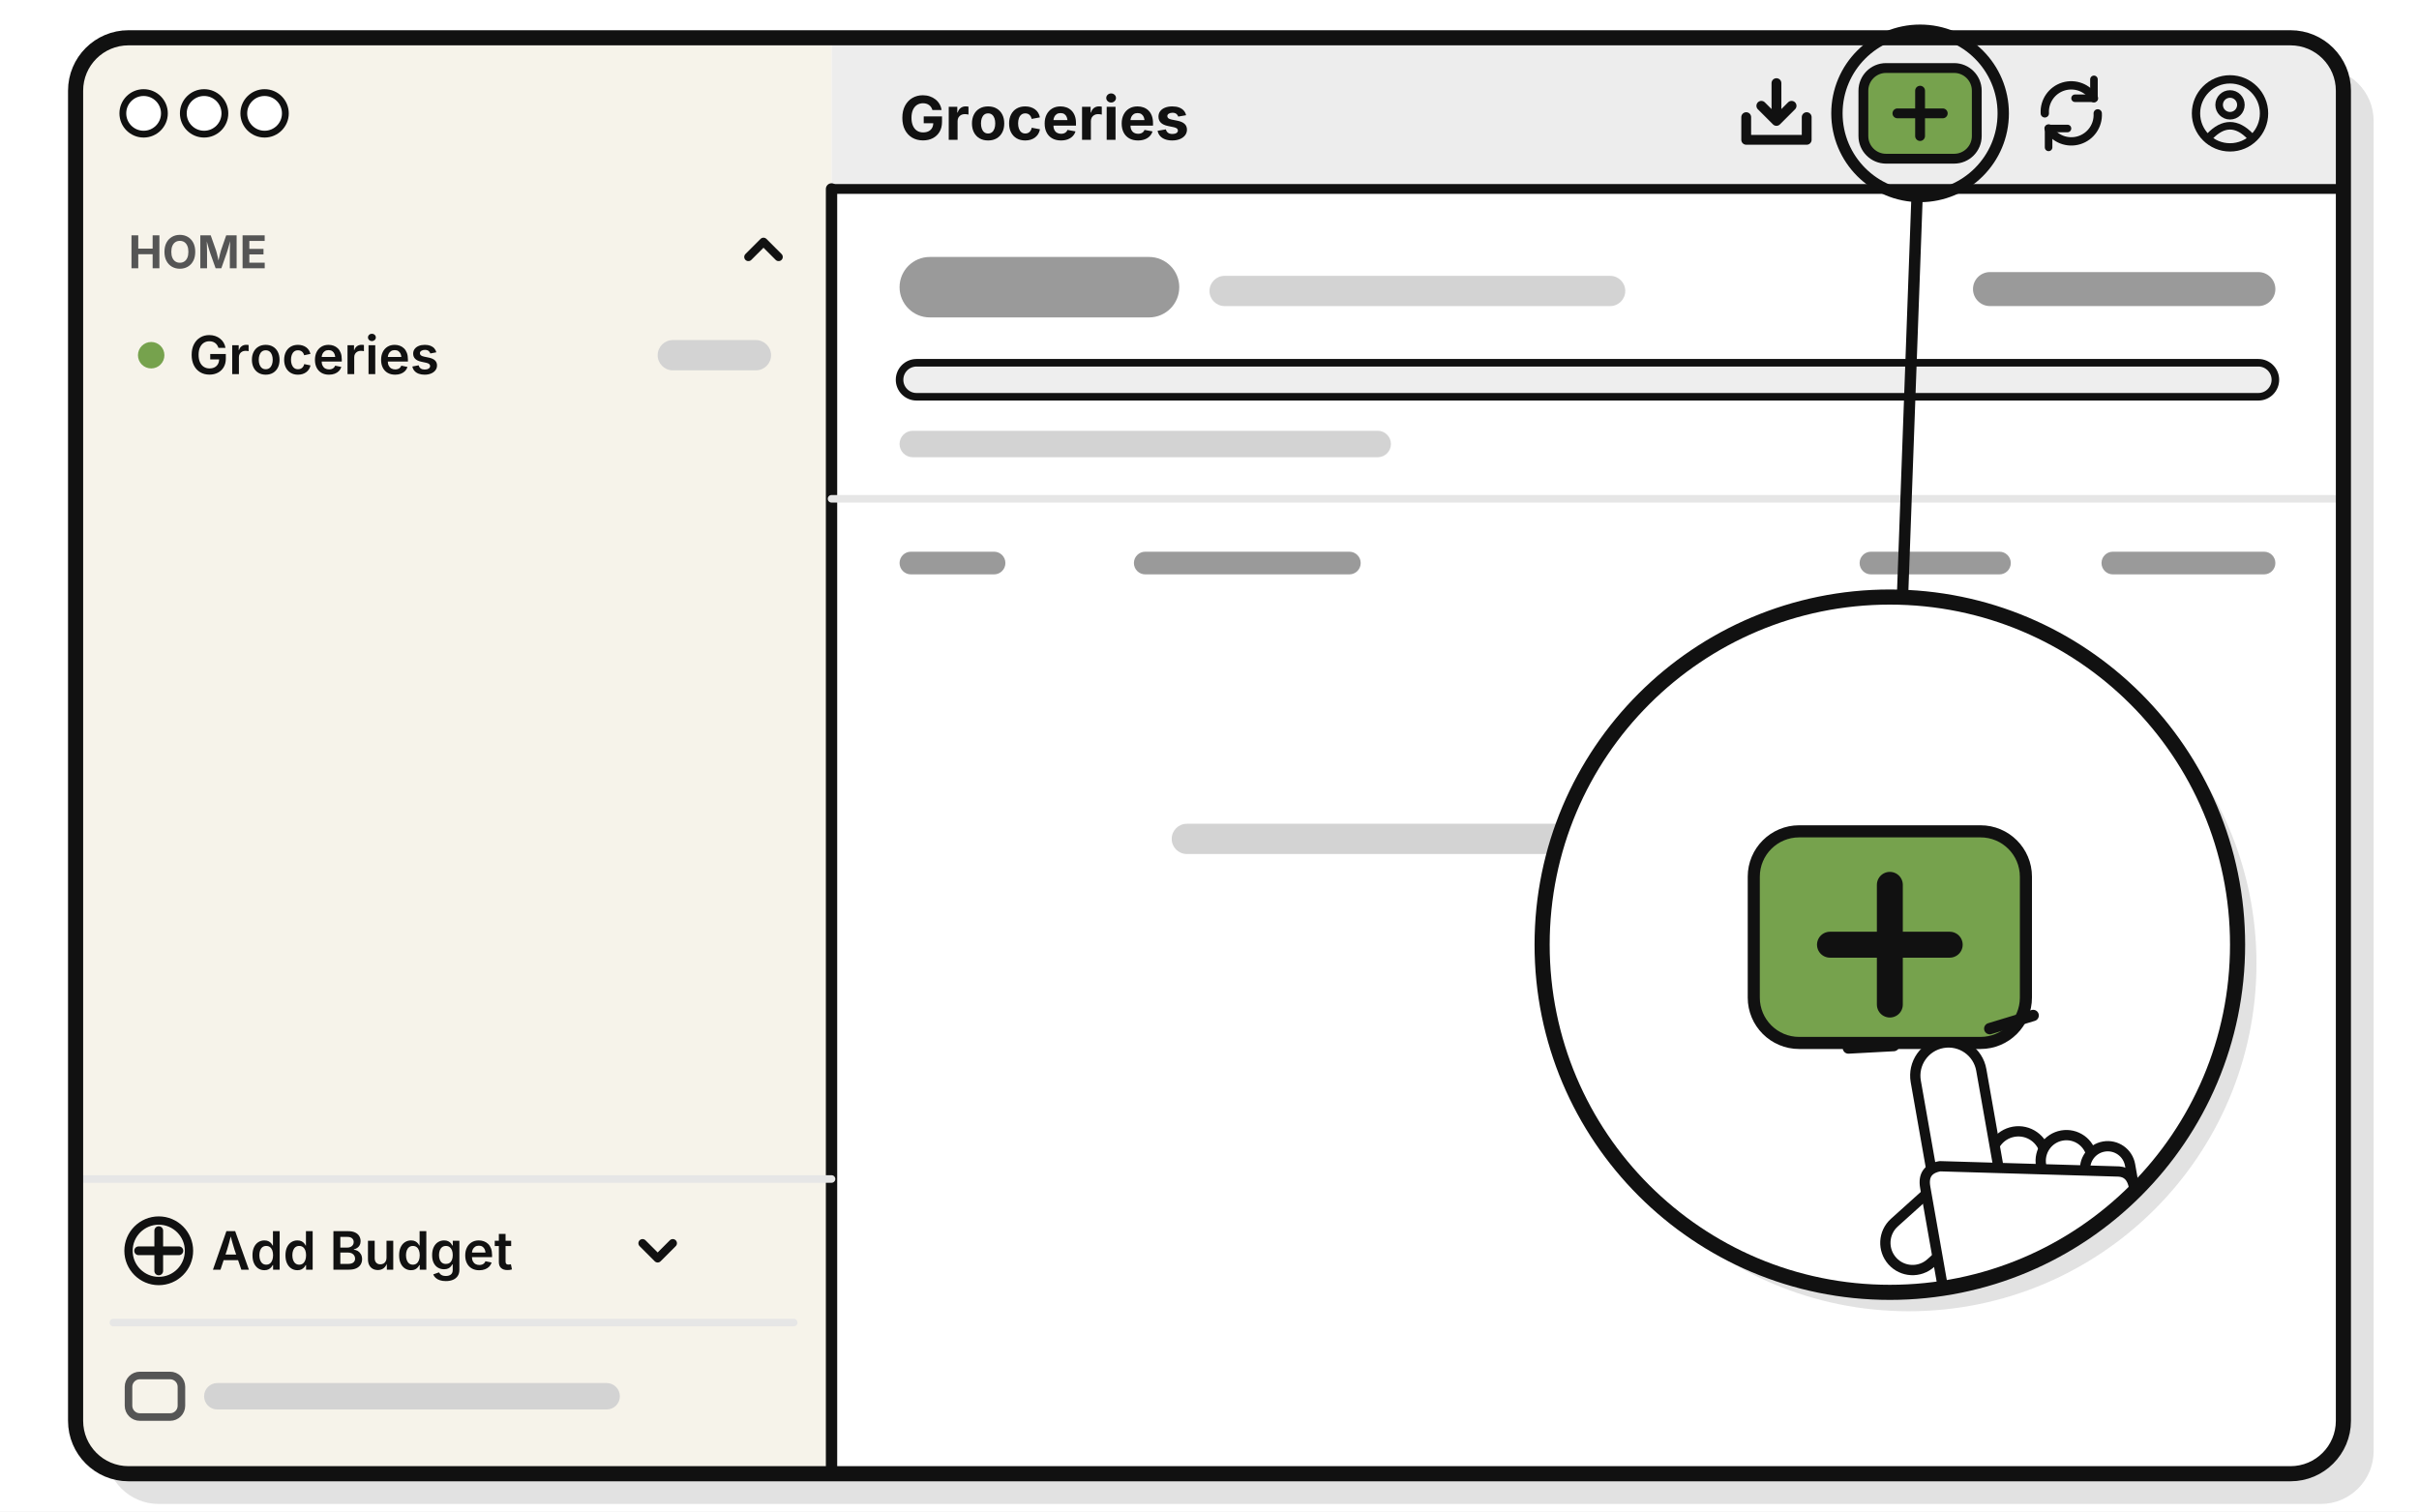
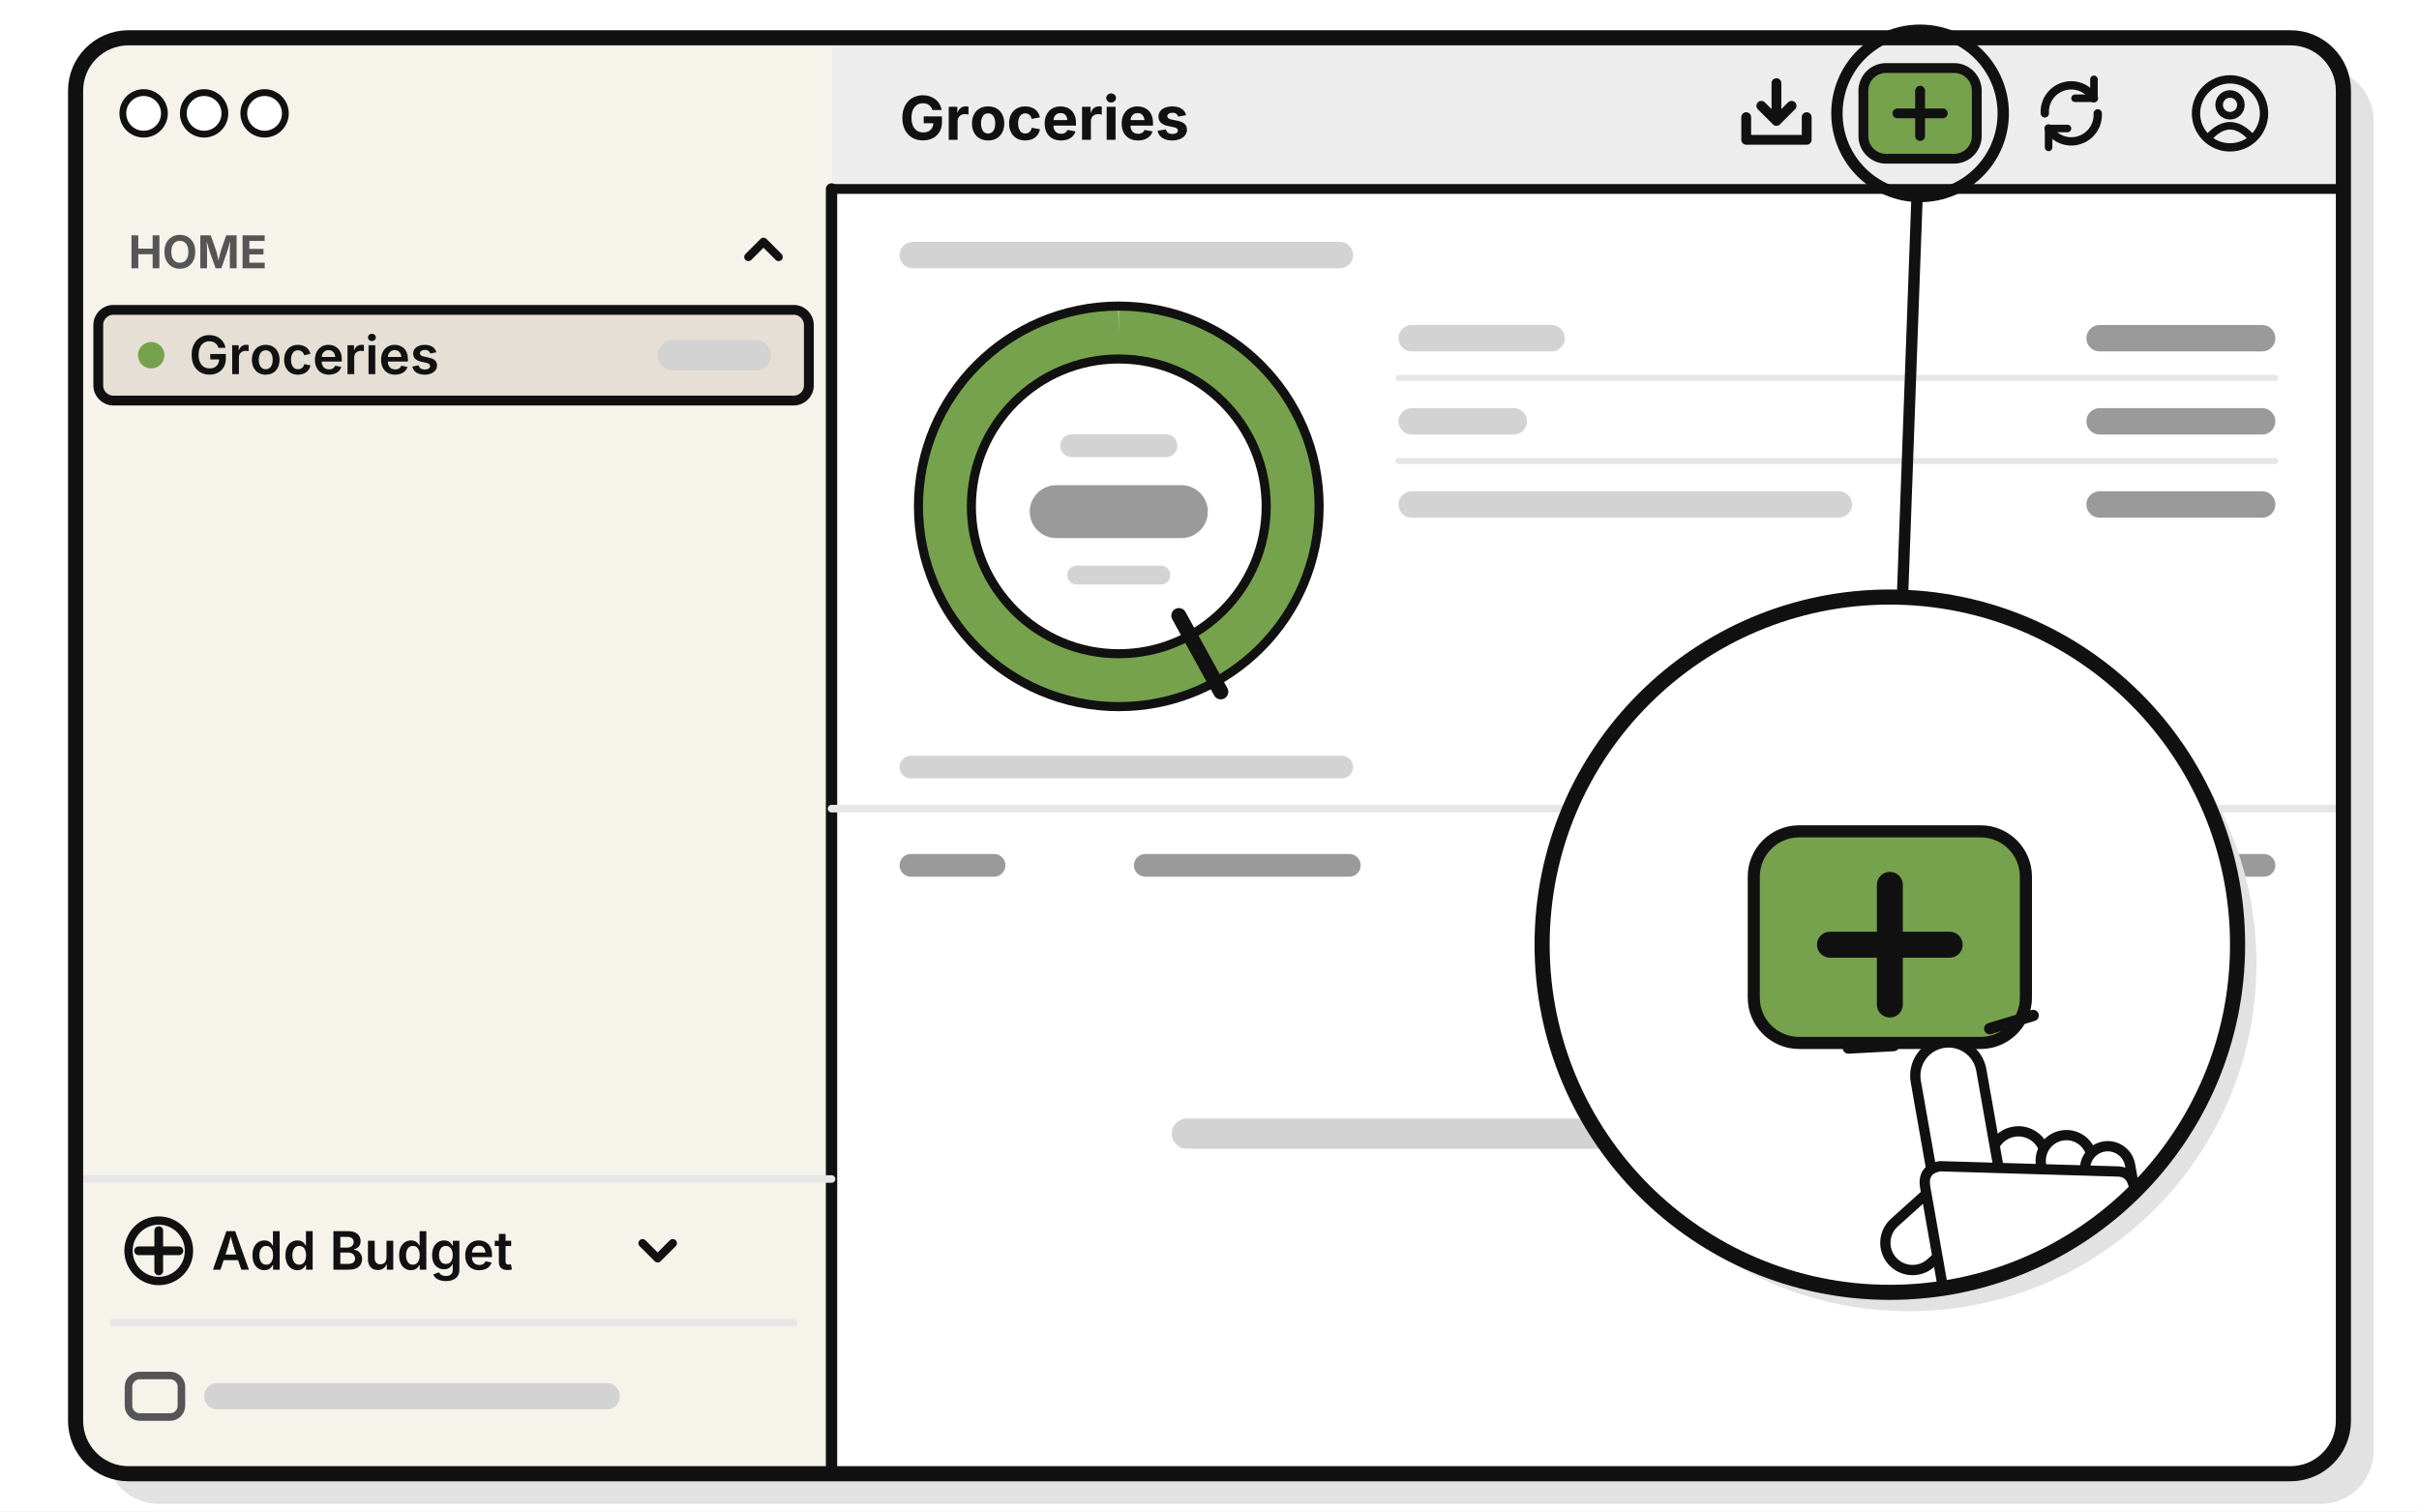
<svg xmlns="http://www.w3.org/2000/svg" viewBox="0 0 640 400" width="640" height="400">
  <rect x="0" y="0" width="640" height="400" rx="0" fill="#FFFFFF" />
  <rect x="28" y="18" width="600" height="380" rx="14" fill="#E2E2E2" />
  <g transform="translate(20 10) scale(1)">
-     <clipPath id="win31">
+     <clipPath id="win35">
      <rect x="0" y="0" width="600" height="380" rx="14" fill="none" />
    </clipPath>
-     <g clip-path="url(#win31)">
+     <g clip-path="url(#win35)">
      <rect x="0" y="0" width="600" height="380" rx="0" fill="#FFFFFF" />
      <rect x="200" y="0" width="400" height="40" rx="0" fill="#EDEDED" />
      <line x1="200" y1="40" x2="600" y2="40" stroke="#111111" stroke-width="2.6" stroke-linecap="round" />
      <rect x="0" y="0" width="200" height="380" rx="0" fill="#F6F3EA" />
      <line x1="200" y1="40" x2="200" y2="380" stroke="#111111" stroke-width="3" stroke-linecap="round" />
      <circle cx="18" cy="20" r="5.5" fill="#FFFFFF" stroke="#111111" stroke-width="1.8" />
      <circle cx="34" cy="20" r="5.5" fill="#FFFFFF" stroke="#111111" stroke-width="1.8" />
      <circle cx="50" cy="20" r="5.5" fill="#FFFFFF" stroke="#111111" stroke-width="1.8" />
      <path d="M134.642 0V1490H440.197V888.118H1089.363V1490H1394.918V0H1089.363V634.802H440.197V0Z" fill="#555555" transform="translate(14.00 61.00) scale(0.00586 -0.00586)" />
      <path d="M789.4 -20Q591.92 -20 434.32 70.07Q276.721 160.14 185.321 331.1Q93.921 502.06 93.921 744Q93.921 987.48 185.321 1158.71Q276.721 1329.94 434.32 1419.97Q591.92 1510 789.4 1510Q986.88 1510 1143.979 1419.97Q1301.079 1329.94 1392.519 1158.71Q1483.958 987.48 1483.958 744Q1483.958 501.52 1392.519 330.56Q1301.079 159.6 1143.979 69.8Q986.88 -20 789.4 -20ZM789.4 251.036Q905.12 251.036 991.561 307.737Q1078.002 364.437 1126.113 474.608Q1174.223 584.779 1174.223 744Q1174.223 904.681 1126.113 1015.122Q1078.002 1125.563 991.561 1182.263Q905.12 1238.964 789.4 1238.964Q673.759 1238.964 587.088 1182.033Q500.417 1125.103 452.037 1014.662Q403.656 904.221 403.656 744Q403.656 584.779 452.037 474.838Q500.417 364.897 587.088 307.967Q673.759 251.036 789.4 251.036Z" fill="#555555" transform="translate(22.96 61.00) scale(0.00586 -0.00586)" />
      <path d="M134.642 0V1490H603.354L844.539 805.95Q859.699 758.37 879.169 682.141Q898.639 605.912 918.758 517.944Q938.878 429.975 956.418 347.096Q973.958 264.217 985.338 202.797H925.519Q937.359 262.837 954.629 345.256Q971.899 427.675 992.019 515.873Q1012.139 604.072 1031.569 680.991Q1050.999 757.91 1066.159 805.95L1303.964 1490H1773.676V0H1467.341V702.506Q1467.341 751.206 1468.921 823.975Q1470.501 896.745 1472.811 981.184Q1475.12 1065.623 1477.16 1151.522Q1479.2 1237.422 1479.66 1312.841H1499.44Q1480.06 1229.802 1456.83 1141.562Q1433.6 1053.323 1410.29 970.084Q1386.98 886.844 1365.9 817.535Q1344.82 748.226 1329.74 702.506L1083.137 0H825.801L575.277 702.506Q560.197 747.766 539.307 816.385Q518.417 885.004 494.567 967.784Q470.717 1050.563 446.987 1139.262Q423.257 1227.962 401.497 1312.841H425.437Q426.357 1240.642 428.397 1155.663Q430.437 1070.683 432.517 985.554Q434.597 900.425 436.407 826.505Q438.217 752.586 438.217 702.506V0Z" fill="#555555" transform="translate(32.21 61.00) scale(0.00586 -0.00586)" />
      <path d="M134.642 0V1490H1132.278V1236.683H440.197V877.038H1079.498V628.042H440.197V253.317H1134.258V0Z" fill="#555555" transform="translate(43.39 61.00) scale(0.00586 -0.00586)" />
      <path d="M178 58 L182 54 L186 58" fill="none" stroke="#111111" stroke-width="2.2" stroke-linecap="round" stroke-linejoin="round" />
+       <rect x="6" y="72" width="188" height="24" rx="4" fill="#E5DFD5" />
+       <rect x="6" y="72" width="188" height="24" rx="4" fill="none" stroke="#111111" stroke-width="2.6" />
      <circle cx="20" cy="84" r="3.5" fill="#76A24D" />
      <path d="M792.96 -20Q587.48 -20 432.26 72.82Q277.041 165.64 190.161 336.96Q103.281 508.28 103.281 743.28Q103.281 983.52 192.501 1155.02Q281.72 1326.52 435.84 1418.26Q589.96 1510 784.56 1510Q907.599 1510 1014.059 1474.1Q1120.519 1438.2 1204.039 1371.76Q1287.559 1305.32 1341.059 1214.38Q1394.559 1123.44 1411.679 1014H1139.362Q1121.402 1073.761 1089.702 1121.041Q1058.001 1168.322 1013.421 1201.942Q968.841 1235.562 912.38 1253.102Q855.92 1270.643 788.08 1270.643Q667.879 1270.643 573.479 1209.982Q479.078 1149.322 425.258 1032.041Q371.437 914.761 371.437 745.44Q371.437 576.679 425.038 459.359Q478.638 342.038 573.779 280.698Q668.919 219.357 794.4 219.357Q908.16 219.357 991.741 263.318Q1075.321 307.278 1120.542 388.139Q1165.762 469 1165.762 578.881L1227.442 568.961H821.52V778.879H1425.199V600.399Q1425.199 408.56 1343.679 269.5Q1262.159 130.44 1119.619 55.22Q977.08 -20 792.96 -20Z" fill="#111111" transform="translate(30.00 89.00) scale(0.00684 -0.00684)" />
      <path d="M137.841 0V1118H389.598V930.881H401.598Q432.238 1028.12 507.058 1080.7Q581.878 1133.28 677.918 1133.28Q700.078 1133.28 727.038 1131.2Q753.998 1129.12 772.878 1125.6V886.643Q756.958 891.882 720.819 896.062Q684.679 900.242 650.479 900.242Q578.038 900.242 520.478 869.262Q462.918 838.282 430.338 783.742Q397.758 729.202 397.758 657.522V0Z" fill="#111111" transform="translate(40.49 89.00) scale(0.00684 -0.00684)" />
      <path d="M623.08 -22.56Q460.28 -22.56 340.2 49.62Q220.12 121.8 154.501 251.62Q88.881 381.44 88.881 553.44Q88.881 727.36 154.501 857.5Q220.12 987.64 340.2 1059.82Q460.28 1132 623.08 1132Q786.519 1132 906.559 1059.82Q1026.599 987.64 1092.219 857.5Q1157.839 727.36 1157.839 553.44Q1157.839 381.44 1092.219 251.62Q1026.599 121.8 906.559 49.62Q786.519 -22.56 623.08 -22.56ZM623.08 188.478Q714.12 188.478 774.341 237.478Q834.562 286.479 864.162 369.459Q893.762 452.44 893.762 554.16Q893.762 656.88 864.162 739.961Q834.562 823.041 774.341 872.002Q714.12 920.962 623.08 920.962Q532.319 920.962 472.558 872.002Q412.798 823.041 383.198 740.281Q353.597 657.52 353.597 554.16Q353.597 452.44 383.198 369.459Q412.798 286.479 472.558 237.478Q532.319 188.478 623.08 188.478Z" fill="#111111" transform="translate(46.04 89.00) scale(0.00684 -0.00684)" />
      <path d="M622.72 -22.56Q459.92 -22.56 340.02 49.62Q220.12 121.8 154.501 251.62Q88.881 381.44 88.881 553.44Q88.881 727.36 154.501 857.5Q220.12 987.64 340.02 1059.82Q459.92 1132 622.72 1132Q716.319 1132 796.239 1107.76Q876.158 1083.52 939.258 1038.26Q1002.358 993.001 1044.638 927.941Q1086.918 862.881 1105.238 781.242L861.681 730.082Q851.481 773.442 830.621 808.542Q809.761 843.642 779.841 868.882Q749.92 894.122 710.94 907.542Q671.96 920.962 624.88 920.962Q534.119 920.962 473.998 872.722Q413.878 824.481 383.737 741.721Q353.597 658.96 353.597 554.16Q353.597 451 383.737 368.199Q413.878 285.399 473.998 236.938Q534.119 188.478 624.88 188.478Q672.6 188.478 712.22 202.398Q751.84 216.318 782.581 242.378Q813.321 268.438 834.181 305.358Q855.041 342.278 864.881 387.278L1107.798 336.478Q1090.118 252.479 1047.518 186.419Q1004.918 120.359 941.678 73.459Q878.438 26.56 797.699 2Q716.959 -22.56 622.72 -22.56Z" fill="#111111" transform="translate(54.57 89.00) scale(0.00684 -0.00684)" />
      <path d="M631.6 -22.56Q463.48 -22.56 341.66 48.18Q219.84 118.92 154.361 247.92Q88.881 376.92 88.881 552.16Q88.881 724.52 153.581 854.98Q218.28 985.44 336.64 1058.72Q455 1132 614.56 1132Q717.239 1132 809.499 1098.9Q901.759 1065.8 973.159 997.06Q1044.559 928.321 1085.479 821.681Q1126.399 715.041 1126.399 567.6V486.48H211.601V662.959H996.64L875.202 610.559Q875.202 705.44 845.921 776.901Q816.641 848.361 759.081 888.221Q701.52 928.082 616 928.082Q530.479 928.082 470.359 887.581Q410.238 847.081 378.718 779.461Q347.198 711.84 347.198 629.12V506.881Q347.198 400.88 383.178 328.059Q419.158 255.239 484.239 218.298Q549.319 181.358 635.12 181.358Q692.12 181.358 738.74 197.658Q785.361 213.958 818.961 246.339Q852.561 278.719 870.321 326.359L1109.119 276.919Q1082.399 187.16 1017.159 119.74Q951.919 52.32 854.299 14.88Q756.679 -22.56 631.6 -22.56Z" fill="#111111" transform="translate(62.72 89.00) scale(0.00684 -0.00684)" />
      <path d="M137.841 0V1118H389.598V930.881H401.598Q432.238 1028.12 507.058 1080.7Q581.878 1133.28 677.918 1133.28Q700.078 1133.28 727.038 1131.2Q753.998 1129.12 772.878 1125.6V886.643Q756.958 891.882 720.819 896.062Q684.679 900.242 650.479 900.242Q578.038 900.242 520.478 869.262Q462.918 838.282 430.338 783.742Q397.758 729.202 397.758 657.522V0Z" fill="#111111" transform="translate(71.00 89.00) scale(0.00684 -0.00684)" />
      <path d="M137.841 0V1118H397.758V0ZM268.079 1276.161Q205.92 1276.161 161.36 1318.02Q116.8 1359.879 116.8 1418.481Q116.8 1478.28 161.36 1519.619Q205.92 1560.959 268.079 1560.959Q330.776 1560.959 375.387 1519.658Q419.998 1478.357 419.998 1418.5Q419.998 1359.84 375.387 1318.001Q330.776 1276.161 268.079 1276.161Z" fill="#111111" transform="translate(76.56 89.00) scale(0.00684 -0.00684)" />
      <path d="M631.6 -22.56Q463.48 -22.56 341.66 48.18Q219.84 118.92 154.361 247.92Q88.881 376.92 88.881 552.16Q88.881 724.52 153.581 854.98Q218.28 985.44 336.64 1058.72Q455 1132 614.56 1132Q717.239 1132 809.499 1098.9Q901.759 1065.8 973.159 997.06Q1044.559 928.321 1085.479 821.681Q1126.399 715.041 1126.399 567.6V486.48H211.601V662.959H996.64L875.202 610.559Q875.202 705.44 845.921 776.901Q816.641 848.361 759.081 888.221Q701.52 928.082 616 928.082Q530.479 928.082 470.359 887.581Q410.238 847.081 378.718 779.461Q347.198 711.84 347.198 629.12V506.881Q347.198 400.88 383.178 328.059Q419.158 255.239 484.239 218.298Q549.319 181.358 635.12 181.358Q692.12 181.358 738.74 197.658Q785.361 213.958 818.961 246.339Q852.561 278.719 870.321 326.359L1109.119 276.919Q1082.399 187.16 1017.159 119.74Q951.919 52.32 854.299 14.88Q756.679 -22.56 631.6 -22.56Z" fill="#111111" transform="translate(80.22 89.00) scale(0.00684 -0.00684)" />
      <path d="M560.679 -22.56Q432.36 -22.56 333.14 14.36Q233.92 51.28 170.701 122.139Q107.481 192.999 87.841 294.039L331.198 339.719Q353.758 257.078 412.518 216.778Q471.279 176.478 565.879 176.478Q662 176.478 718.36 214.959Q774.721 253.439 774.721 309.84Q774.721 358.48 737.641 389.96Q700.56 421.441 623.68 437.921L433.36 479.041Q274.881 513.241 196.921 591.261Q118.961 669.281 118.961 792.321Q118.961 895.88 176.021 972.08Q233.081 1048.28 334.5 1090.14Q435.92 1132 569.679 1132Q696.559 1132 788.039 1096.06Q879.518 1060.12 936.138 995.48Q992.758 930.84 1014.878 843.561L783.12 798.321Q763.72 856.521 713.64 897.061Q663.56 937.602 573.199 937.602Q490.479 937.602 434.958 901.501Q379.438 865.401 379.438 808Q379.438 759.32 415.978 727.4Q452.518 695.479 537.919 676.799L728.158 636.799Q886.998 602.959 964.138 527.999Q1041.277 453.039 1041.277 334.799Q1041.277 228.88 980.018 148.42Q918.758 67.96 810.438 22.7Q702.119 -22.56 560.679 -22.56Z" fill="#111111" transform="translate(88.50 89.00) scale(0.00684 -0.00684)" />
      <rect x="154" y="80" width="30" height="8" rx="4" fill="#D3D3D3" />
      <line x1="0" y1="302" x2="200" y2="302" stroke="#E6E6E6" stroke-width="2" stroke-linecap="round" />
      <circle cx="22" cy="321" r="8" fill="none" stroke="#111111" stroke-width="2.2" />
      <line x1="16.667" y1="321" x2="27.333" y2="321" stroke="#111111" stroke-width="2.311" stroke-linecap="round" />
      <line x1="22" y1="315.667" x2="22" y2="326.333" stroke="#111111" stroke-width="2.311" stroke-linecap="round" />
      <path d="M49.84 0 569.961 1490H909.476L1440.557 0H1147.681L883.158 773.844Q844.439 894.003 802.159 1045.302Q759.879 1196.601 708.839 1390.2H764.998Q715.318 1195.321 674.558 1042.742Q633.798 890.163 597.719 773.844L341.836 0ZM352.799 369.202V584.16H1137.598V369.202Z" fill="#111111" transform="translate(36.00 326.00) scale(0.00684 -0.00684)" />
      <path d="M550.001 -20.4Q418.201 -20.4 313.541 47.54Q208.881 115.48 148.881 244.4Q88.881 373.32 88.881 556.72Q88.881 743.08 150.281 871.5Q211.681 999.92 316.161 1065.96Q420.641 1132 549.201 1132Q648.842 1132 712.302 1098.7Q775.762 1065.4 813.141 1019Q850.521 972.6 869.601 932.88H880.721V1490H1140.638V0H886.001V176.96H869.601Q849.801 136.6 811.602 90.82Q773.402 45.04 710.162 12.32Q646.922 -20.4 550.001 -20.4ZM620.559 193.518Q705.64 193.518 764.84 239.458Q824.041 285.398 854.821 367.439Q885.601 449.479 885.601 558Q885.601 667.241 855.141 747.861Q824.681 828.482 765.48 873.282Q706.28 918.082 620.559 918.082Q532.919 918.082 473.758 871.362Q414.598 824.641 384.817 743.381Q355.037 662.12 355.037 558Q355.037 453.599 385.137 371.059Q415.238 288.518 474.718 241.018Q534.199 193.518 620.559 193.518Z" fill="#111111" transform="translate(46.19 326.00) scale(0.00684 -0.00684)" />
      <path d="M550.001 -20.4Q418.201 -20.4 313.541 47.54Q208.881 115.48 148.881 244.4Q88.881 373.32 88.881 556.72Q88.881 743.08 150.281 871.5Q211.681 999.92 316.161 1065.96Q420.641 1132 549.201 1132Q648.842 1132 712.302 1098.7Q775.762 1065.4 813.141 1019Q850.521 972.6 869.601 932.88H880.721V1490H1140.638V0H886.001V176.96H869.601Q849.801 136.6 811.602 90.82Q773.402 45.04 710.162 12.32Q646.922 -20.4 550.001 -20.4ZM620.559 193.518Q705.64 193.518 764.84 239.458Q824.041 285.398 854.821 367.439Q885.601 449.479 885.601 558Q885.601 667.241 855.141 747.861Q824.681 828.482 765.48 873.282Q706.28 918.082 620.559 918.082Q532.919 918.082 473.758 871.362Q414.598 824.641 384.817 743.381Q355.037 662.12 355.037 558Q355.037 453.599 385.137 371.059Q415.238 288.518 474.718 241.018Q534.199 193.518 620.559 193.518Z" fill="#111111" transform="translate(54.92 326.00) scale(0.00684 -0.00684)" />
      <path d="M149.761 0V1490H720.24Q881.279 1490 987.999 1439.2Q1094.719 1388.4 1147.639 1301.06Q1200.559 1213.72 1200.559 1103.28Q1200.559 1012.319 1165.839 947.84Q1131.119 883.36 1072.379 843.3Q1013.639 803.24 940.719 785.6V770.88Q1020.079 767.24 1092.819 723.06Q1165.559 678.88 1212.059 598.78Q1258.559 518.68 1258.559 406Q1258.559 290.4 1202.919 198.42Q1147.279 106.44 1034.759 53.22Q922.239 0 751.279 0ZM416.798 223.438H709.2Q856.922 223.438 922.502 280.358Q988.082 337.279 988.082 425.999Q988.082 493.079 955.122 546.54Q922.162 600 861.661 631.16Q801.161 662.321 717.76 662.321H416.798ZM416.798 854.719H686.48Q756.761 854.719 812.941 880.819Q869.122 906.92 901.722 955.06Q934.322 1003.2 934.322 1069.041Q934.322 1155.601 873.302 1211.802Q812.281 1268.002 692.48 1268.002H416.798Z" fill="#111111" transform="translate(67.19 326.00) scale(0.00684 -0.00684)" />
      <path d="M520.801 -14Q406.001 -14 319.601 35.2Q233.201 84.4 185.521 178.76Q137.841 273.12 137.841 407.28V1118H397.758V447.119Q397.758 334.678 456.398 270.858Q515.038 207.038 617.279 207.038Q686.479 207.038 740.08 237.178Q793.68 267.318 824.56 324.918Q855.441 382.519 855.441 463.119V1118H1115.997V0H868.92L866.041 276.4H885.721Q838.76 130.199 746.86 58.1Q654.96 -14 520.801 -14Z" fill="#111111" transform="translate(76.41 326.00) scale(0.00684 -0.00684)" />
      <path d="M550.001 -20.4Q418.201 -20.4 313.541 47.54Q208.881 115.48 148.881 244.4Q88.881 373.32 88.881 556.72Q88.881 743.08 150.281 871.5Q211.681 999.92 316.161 1065.96Q420.641 1132 549.201 1132Q648.842 1132 712.302 1098.7Q775.762 1065.4 813.141 1019Q850.521 972.6 869.601 932.88H880.721V1490H1140.638V0H886.001V176.96H869.601Q849.801 136.6 811.602 90.82Q773.402 45.04 710.162 12.32Q646.922 -20.4 550.001 -20.4ZM620.559 193.518Q705.64 193.518 764.84 239.458Q824.041 285.398 854.821 367.439Q885.601 449.479 885.601 558Q885.601 667.241 855.141 747.861Q824.681 828.482 765.48 873.282Q706.28 918.082 620.559 918.082Q532.919 918.082 473.758 871.362Q414.598 824.641 384.817 743.381Q355.037 662.12 355.037 558Q355.037 453.599 385.137 371.059Q415.238 288.518 474.718 241.018Q534.199 193.518 620.559 193.518Z" fill="#111111" transform="translate(84.99 326.00) scale(0.00684 -0.00684)" />
      <path d="M620 -442Q485.56 -442 386.24 -407.98Q286.921 -373.96 223.501 -315.3Q160.081 -256.641 131.921 -183.041L352.438 -104.161Q369.958 -135.441 401.318 -168.141Q432.678 -200.841 485.439 -222.581Q538.199 -244.322 619.28 -244.322Q740.32 -244.322 812.961 -187.881Q885.601 -131.441 885.601 -11.44V200.32H864.281Q844.562 159.681 807.722 117.12Q770.882 74.56 708.362 45.56Q645.842 16.56 549.361 16.56Q420.761 16.56 316.281 77.18Q211.801 137.8 150.341 259.08Q88.881 380.36 88.881 561.84Q88.881 745.64 150.781 872.78Q212.681 999.92 317.481 1065.96Q422.281 1132 551.201 1132Q650.202 1132 714.162 1099.02Q778.122 1066.04 816.181 1019.32Q854.241 972.6 874.321 932.88H888.081V1118H1143.358V-3.441Q1143.358 -152.121 1075.298 -249.561Q1007.238 -347 888.999 -394.5Q770.759 -442 620 -442ZM621.839 221.918Q707.28 221.918 766.3 262.658Q825.321 303.399 856.101 380.279Q886.881 457.16 886.881 564.4Q886.881 670.441 856.421 749.781Q825.961 829.122 766.94 873.602Q707.92 918.082 621.839 918.082Q534.199 918.082 474.718 871.682Q415.238 825.281 385.137 745.621Q355.037 665.961 355.037 564.4Q355.037 461.28 385.457 384.079Q415.878 306.879 475.358 264.398Q534.839 221.918 621.839 221.918Z" fill="#111111" transform="translate(93.72 326.00) scale(0.00684 -0.00684)" />
      <path d="M631.6 -22.56Q463.48 -22.56 341.66 48.18Q219.84 118.92 154.361 247.92Q88.881 376.92 88.881 552.16Q88.881 724.52 153.581 854.98Q218.28 985.44 336.64 1058.72Q455 1132 614.56 1132Q717.239 1132 809.499 1098.9Q901.759 1065.8 973.159 997.06Q1044.559 928.321 1085.479 821.681Q1126.399 715.041 1126.399 567.6V486.48H211.601V662.959H996.64L875.202 610.559Q875.202 705.44 845.921 776.901Q816.641 848.361 759.081 888.221Q701.52 928.082 616 928.082Q530.479 928.082 470.359 887.581Q410.238 847.081 378.718 779.461Q347.198 711.84 347.198 629.12V506.881Q347.198 400.88 383.178 328.059Q419.158 255.239 484.239 218.298Q549.319 181.358 635.12 181.358Q692.12 181.358 738.74 197.658Q785.361 213.958 818.961 246.339Q852.561 278.719 870.321 326.359L1109.119 276.919Q1082.399 187.16 1017.159 119.74Q951.919 52.32 854.299 14.88Q756.679 -22.56 631.6 -22.56Z" fill="#111111" transform="translate(102.48 326.00) scale(0.00684 -0.00684)" />
      <path d="M654.878 1118V914.322H20V1118ZM178.64 1384H438.557V314.839Q438.557 254.238 464.557 225.858Q490.557 197.478 550.398 197.478Q567.758 197.478 597.138 201.658Q626.518 205.838 644.558 209.838L685.518 9.24Q642.758 -4 598.079 -9.54Q553.399 -15.08 511.559 -15.08Q351.08 -15.08 264.86 64.84Q178.64 144.76 178.64 292.559Z" fill="#111111" transform="translate(110.76 326.00) scale(0.00684 -0.00684)" />
      <path d="M150 319 L154 323 L158 319" fill="none" stroke="#111111" stroke-width="2.2" stroke-linecap="round" stroke-linejoin="round" />
      <line x1="10" y1="340" x2="190" y2="340" stroke="#E6E6E6" stroke-width="2" stroke-linecap="round" />
      <rect x="14" y="354" width="14" height="11" rx="3" fill="none" stroke="#555555" stroke-width="2" />
      <rect x="34" y="356" width="110" height="7" rx="3.5" fill="#D3D3D3" />
      <path d="M794.94 -20Q586.22 -20 428.39 72.73Q270.561 165.46 182.241 336.69Q93.921 507.92 93.921 742.92Q93.921 984.78 185.751 1156.28Q277.581 1327.78 434.76 1418.89Q591.94 1510 788.34 1510Q913.899 1510 1022.339 1473.65Q1130.779 1437.3 1215.559 1370.14Q1300.338 1302.98 1353.838 1211.32Q1407.338 1119.66 1423.019 1009.501H1112.543Q1097.103 1063.141 1068.553 1105.562Q1040.002 1147.982 999.382 1177.913Q958.761 1207.843 907.071 1223.404Q855.38 1238.964 793.119 1238.964Q678.319 1238.964 590.218 1181.723Q502.117 1124.483 452.887 1014.312Q403.656 904.141 403.656 746.16Q403.656 588.019 452.307 477.538Q500.957 367.057 589.168 309.047Q677.379 251.036 797.1 251.036Q904.74 251.036 982.111 290.227Q1059.482 329.417 1100.562 401.458Q1141.643 473.499 1141.643 571.321L1205.663 561.941H818.28V793.818H1437.798V607.599Q1437.798 412.34 1355.019 271.75Q1272.239 131.16 1127.179 55.58Q982.119 -20 794.94 -20Z" fill="#111111" transform="translate(218.00 27.00) scale(0.00781 -0.00781)" />
      <path d="M127.761 0V1118H418.396V923.321H430.396Q460.857 1026.68 533.337 1079.8Q605.817 1132.92 699.877 1132.92Q723.117 1132.92 749.807 1130.3Q776.497 1127.68 796.817 1122.9V854.964Q776.938 861.824 738.728 866.094Q700.518 870.364 667.218 870.364Q598.557 870.364 543.967 840.643Q489.377 810.923 458.507 758.363Q427.636 705.803 427.636 636.283V0Z" fill="#111111" transform="translate(230.01 27.00) scale(0.00781 -0.00781)" />
      <path d="M628.119 -21.84Q459.92 -21.84 337.05 50.43Q214.181 122.7 147.751 252.43Q81.321 382.16 81.321 554.16Q81.321 727.54 147.751 857.5Q214.181 987.46 337.05 1059.73Q459.92 1132 628.119 1132Q796.779 1132 919.338 1059.73Q1041.898 987.46 1108.328 857.5Q1174.758 727.54 1174.758 554.16Q1174.758 382.16 1108.328 252.43Q1041.898 122.7 919.338 50.43Q796.779 -21.84 628.119 -21.84ZM628.119 214.217Q708.181 214.217 762.012 258.717Q815.842 303.218 842.743 380.439Q869.643 457.659 869.643 555.24Q869.643 653.82 842.743 730.691Q815.842 807.562 762.012 851.752Q708.181 895.943 628.119 895.943Q547.978 895.943 494.337 851.752Q440.697 807.562 413.796 730.921Q386.896 654.28 386.896 555.24Q386.896 457.659 413.796 380.439Q440.697 303.218 494.337 258.717Q547.978 214.217 628.119 214.217Z" fill="#111111" transform="translate(236.52 27.00) scale(0.00781 -0.00781)" />
      <path d="M627.579 -21.84Q459.38 -21.84 336.78 50.43Q214.181 122.7 147.751 252.43Q81.321 382.16 81.321 554.16Q81.321 727.54 147.751 857.5Q214.181 987.46 336.78 1059.73Q459.38 1132 627.579 1132Q727.479 1132 811.358 1106.14Q895.238 1080.28 960.137 1032.141Q1025.037 984.001 1066.957 915.162Q1108.877 846.322 1124.858 760.363L846.022 708.123Q836.722 751.663 817.932 786.313Q799.141 820.963 772.011 845.573Q744.881 870.183 709.41 883.063Q673.94 895.943 630.819 895.943Q550.678 895.943 496.497 852.832Q442.317 809.722 414.606 733.081Q386.896 656.44 386.896 555.24Q386.896 455.499 414.606 378.549Q442.317 301.598 496.497 257.907Q550.678 214.217 630.819 214.217Q674.4 214.217 710.33 227.597Q746.261 240.977 774.121 266.317Q801.981 291.657 820.772 328.037Q839.562 364.417 848.322 409.417L1126.698 357.717Q1111.177 269.218 1069.027 199.378Q1026.877 129.539 962.018 79.939Q897.158 30.34 812.548 4.25Q727.939 -21.84 627.579 -21.84Z" fill="#111111" transform="translate(246.34 27.00) scale(0.00781 -0.00781)" />
      <path d="M633.4 -21.84Q462.22 -21.84 338.24 48.27Q214.261 118.38 147.791 247.38Q81.321 376.38 81.321 553.24Q81.321 725.78 147.371 855.97Q213.421 986.16 334.21 1059.08Q455 1132 618.34 1132Q727.859 1132 822.998 1097.1Q918.138 1062.2 989.988 991.841Q1061.838 921.481 1102.218 815.021Q1142.598 708.561 1142.598 564.9V480.721H204.401V669.439H996.46L856.302 618.839Q856.302 706.16 829.632 770.601Q802.962 835.042 750.621 870.582Q698.28 906.123 620.499 906.123Q542.719 906.123 488.538 870.122Q434.357 834.122 406.077 772.441Q377.796 710.76 377.796 632.18V499.321Q377.796 402.32 410.267 336.339Q442.737 270.358 501.608 237.198Q560.479 204.037 638.18 204.037Q690.68 204.037 733.611 218.987Q776.541 233.938 807.441 263.258Q838.342 292.578 854.482 335.539L1125.678 285.379Q1098.598 192.739 1031.738 123.61Q964.878 54.48 864.199 16.32Q763.519 -21.84 633.4 -21.84Z" fill="#111111" transform="translate(255.75 27.00) scale(0.00781 -0.00781)" />
      <path d="M127.761 0V1118H418.396V923.321H430.396Q460.857 1026.68 533.337 1079.8Q605.817 1132.92 699.877 1132.92Q723.117 1132.92 749.807 1130.3Q776.497 1127.68 796.817 1122.9V854.964Q776.938 861.824 738.728 866.094Q700.518 870.364 667.218 870.364Q598.557 870.364 543.967 840.643Q489.377 810.923 458.507 758.363Q427.636 705.803 427.636 636.283V0Z" fill="#111111" transform="translate(265.28 27.00) scale(0.00781 -0.00781)" />
      <path d="M127.761 0V1118H427.636V0ZM277.619 1263.742Q209.88 1263.742 161.54 1309.03Q113.2 1354.318 113.2 1417.722Q113.2 1482.419 161.54 1527.179Q209.88 1571.939 277.619 1571.939Q345.664 1571.939 394.081 1527.237Q442.497 1482.535 442.497 1417.75Q442.497 1354.261 394.081 1309.001Q345.664 1263.742 277.619 1263.742Z" fill="#111111" transform="translate(271.80 27.00) scale(0.00781 -0.00781)" />
      <path d="M633.4 -21.84Q462.22 -21.84 338.24 48.27Q214.261 118.38 147.791 247.38Q81.321 376.38 81.321 553.24Q81.321 725.78 147.371 855.97Q213.421 986.16 334.21 1059.08Q455 1132 618.34 1132Q727.859 1132 822.998 1097.1Q918.138 1062.2 989.988 991.841Q1061.838 921.481 1102.218 815.021Q1142.598 708.561 1142.598 564.9V480.721H204.401V669.439H996.46L856.302 618.839Q856.302 706.16 829.632 770.601Q802.962 835.042 750.621 870.582Q698.28 906.123 620.499 906.123Q542.719 906.123 488.538 870.122Q434.357 834.122 406.077 772.441Q377.796 710.76 377.796 632.18V499.321Q377.796 402.32 410.267 336.339Q442.737 270.358 501.608 237.198Q560.479 204.037 638.18 204.037Q690.68 204.037 733.611 218.987Q776.541 233.938 807.441 263.258Q838.342 292.578 854.482 335.539L1125.678 285.379Q1098.598 192.739 1031.738 123.61Q964.878 54.48 864.199 16.32Q763.519 -21.84 633.4 -21.84Z" fill="#111111" transform="translate(276.13 27.00) scale(0.00781 -0.00781)" />
      <path d="M572.019 -21.84Q437.039 -21.84 332.96 16.79Q228.881 55.419 163.051 128.709Q97.221 201.999 77.761 305.559L357.297 353.578Q379.137 275.618 434.027 236.668Q488.918 197.717 580.818 197.717Q666.499 197.717 716.29 230.438Q766.081 263.159 766.081 313.26Q766.081 357.22 730.711 385.191Q695.341 413.161 621.52 428.381L429.041 468.061Q267.321 501.361 187.381 580.641Q107.441 659.921 107.441 785.481Q107.441 892.82 166.031 970.37Q224.621 1047.92 330.001 1089.96Q435.38 1132 576.519 1132Q709.338 1132 806.308 1095.34Q903.277 1058.68 962.957 991.97Q1022.636 925.261 1043.317 833.841L777.181 786.981Q759.581 844.281 711.21 880.592Q662.84 916.903 581.299 916.903Q507.218 916.903 457.187 885.752Q407.157 854.601 407.157 803.501Q407.157 761.48 439.467 732.349Q471.778 703.219 550.878 686.699L751.737 646.699Q913.997 613.939 993.206 539.249Q1072.416 464.559 1072.416 344.699Q1072.416 234.819 1008.277 152.38Q944.137 69.94 831.407 24.05Q718.678 -21.84 572.019 -21.84Z" fill="#111111" transform="translate(285.66 27.00) scale(0.00781 -0.00781)" />
      <rect x="435" y="8" width="30" height="24" rx="6" fill="none" />
      <path d="M442 21 V27 H458 V21" fill="none" stroke="#111111" stroke-width="2.6" stroke-linecap="round" stroke-linejoin="round" />
      <path d="M450 12 V22 M446 18 L450 22 L454 18" fill="none" stroke="#111111" stroke-width="2.6" stroke-linecap="round" stroke-linejoin="round" />
      <rect x="473" y="8" width="30" height="24" rx="6" fill="#76A24D" stroke="#111111" stroke-width="2.6" />
      <line x1="482" y1="20" x2="494" y2="20" stroke="#111111" stroke-width="2.6" stroke-linecap="round" />
      <line x1="488" y1="14" x2="488" y2="26" stroke="#111111" stroke-width="2.6" stroke-linecap="round" />
      <rect x="513" y="8" width="30" height="24" rx="6" fill="none" />
      <path d="M521 20 A7 7 0 0 1 534 16" fill="none" stroke="#111111" stroke-width="2.2" stroke-linecap="round" stroke-linejoin="round" />
      <path d="M535 20 A7 7 0 0 1 522 24" fill="none" stroke="#111111" stroke-width="2.2" stroke-linecap="round" stroke-linejoin="round" />
      <path d="M534 11 L534 16 L529 16" fill="none" stroke="#111111" stroke-width="2" stroke-linecap="round" stroke-linejoin="round" />
      <path d="M522 29 L522 24 L527 24" fill="none" stroke="#111111" stroke-width="2" stroke-linecap="round" stroke-linejoin="round" />
      <rect x="555" y="8" width="30" height="24" rx="6" fill="none" />
      <circle cx="570" cy="20" r="9" fill="none" stroke="#111111" stroke-width="2.2" />
      <circle cx="570" cy="17.75" r="2.88" fill="none" stroke="#111111" stroke-width="2" />
      <path d="M564.6 26.12 Q570 20.45 575.4 26.12" fill="none" stroke="#111111" stroke-width="2" stroke-linecap="round" stroke-linejoin="round" />
-       <rect x="218" y="58" width="74" height="16" rx="8" fill="#9A9A9A" />
-       <rect x="300" y="63" width="110" height="8" rx="4" fill="#D3D3D3" />
-       <rect x="502" y="62" width="80" height="9" rx="4.5" fill="#9A9A9A" />
-       <rect x="218" y="86" width="364" height="9" rx="4.5" fill="#EEEEEE" stroke="#111111" stroke-width="2" />
-       <rect x="290" y="208" width="220" height="8" rx="4" fill="#D3D3D3" />
-       <rect x="218" y="104" width="130" height="7" rx="3.5" fill="#D3D3D3" />
-       <line x1="200" y1="122" x2="600" y2="122" stroke="#E6E6E6" stroke-width="2" stroke-linecap="round" />
-       <rect x="218" y="136" width="28" height="6" rx="3" fill="#9A9A9A" />
-       <rect x="280" y="136" width="60" height="6" rx="3" fill="#9A9A9A" />
-       <rect x="472" y="136" width="40" height="6" rx="3" fill="#9A9A9A" />
-       <rect x="536" y="136" width="46" height="6" rx="3" fill="#9A9A9A" />
+       <rect x="218" y="54" width="120" height="7" rx="3.5" fill="#D3D3D3" />
+       <circle cx="276" cy="124" r="46" fill="none" stroke="#E5DFD5" stroke-width="14" />
+       <circle cx="276" cy="124" r="46" fill="none" stroke="#76A24D" stroke-width="14" stroke-dasharray="289.03 289.03" transform="rotate(-90 276 124)" />
+       <circle cx="276" cy="124" r="53" fill="none" stroke="#111111" stroke-width="2.4" />
+       <circle cx="276" cy="124" r="39" fill="none" stroke="#111111" stroke-width="2.4" />
+       <line x1="291.898" y1="152.918" x2="302.978" y2="173.073" stroke="#111111" stroke-width="4" stroke-linecap="round" />
+       <rect x="260.5" y="104.96" width="31" height="6" rx="3" fill="#D3D3D3" />
+       <rect x="252.44" y="118.4" width="47.12" height="14" rx="7" fill="#9A9A9A" />
+       <rect x="262.36" y="139.68" width="27.28" height="5" rx="2.5" fill="#D3D3D3" />
+       <rect x="350" y="76" width="44" height="7" rx="3.5" fill="#D3D3D3" />
+       <rect x="532" y="76" width="50" height="7" rx="3.5" fill="#9A9A9A" />
+       <rect x="350" y="98" width="34" height="7" rx="3.5" fill="#D3D3D3" />
+       <rect x="532" y="98" width="50" height="7" rx="3.5" fill="#9A9A9A" />
+       <line x1="350" y1="90" x2="582" y2="90" stroke="#E6E6E6" stroke-width="1.6" stroke-linecap="round" />
+       <rect x="350" y="120" width="120" height="7" rx="3.5" fill="#D3D3D3" />
+       <rect x="532" y="120" width="50" height="7" rx="3.5" fill="#9A9A9A" />
+       <line x1="350" y1="112" x2="582" y2="112" stroke="#E6E6E6" stroke-width="1.6" stroke-linecap="round" />
+       <rect x="218" y="190" width="120" height="6" rx="3" fill="#D3D3D3" />
+       <line x1="200" y1="204" x2="600" y2="204" stroke="#E6E6E6" stroke-width="2" stroke-linecap="round" />
+       <rect x="218" y="216" width="28" height="6" rx="3" fill="#9A9A9A" />
+       <rect x="280" y="216" width="60" height="6" rx="3" fill="#9A9A9A" />
+       <rect x="472" y="216" width="40" height="6" rx="3" fill="#9A9A9A" />
+       <rect x="536" y="216" width="46" height="6" rx="3" fill="#9A9A9A" />
+       <rect x="290" y="286" width="220" height="8" rx="4" fill="#D3D3D3" />
    </g>
    <rect x="0" y="0" width="600" height="380" rx="14" fill="none" stroke="#111111" stroke-width="4" />
  </g>
  <circle cx="508" cy="30" r="22" fill="none" stroke="#111111" stroke-width="3" />
  <line x1="507.201" y1="51.986" x2="503.343" y2="158.061" stroke="#111111" stroke-width="3" stroke-linecap="round" />
-   <clipPath id="zoom32">
+   <clipPath id="zoom36">
    <circle cx="500" cy="250" r="92" fill="none" />
  </clipPath>
  <circle cx="505" cy="255" r="92" fill="#E2E2E2" />
  <circle cx="500" cy="250" r="92" fill="#FFFFFF" />
-   <g clip-path="url(#zoom32)">
+   <g clip-path="url(#zoom36)">
    <g transform="translate(500 250)">
      <rect x="-36" y="-30" width="72" height="56" rx="12" fill="#76A24D" stroke="#111111" stroke-width="3.2" />
      <g transform="scale(2.2)">
        <line x1="-7.2" y1="0" x2="7.2" y2="0" stroke="#111111" stroke-width="3.12" stroke-linecap="round" />
        <line x1="0" y1="-7.2" x2="0" y2="7.2" stroke="#111111" stroke-width="3.12" stroke-linecap="round" />
      </g>
      <g transform="translate(14 26) rotate(-10) scale(0.8)">
        <rect x="-31" y="50" width="32" height="18" rx="9" fill="#FFFFFF" stroke="#111111" stroke-width="3.4" stroke-linejoin="round" transform="rotate(-32 -14 60)" />
        <rect x="9" y="33" width="18" height="28" rx="9" fill="#FFFFFF" stroke="#111111" stroke-width="3.4" stroke-linejoin="round" />
        <rect x="25" y="37" width="17" height="26" rx="8.5" fill="#FFFFFF" stroke="#111111" stroke-width="3.4" stroke-linejoin="round" />
        <rect x="39" y="43" width="15" height="24" rx="7.5" fill="#FFFFFF" stroke="#111111" stroke-width="3.4" stroke-linejoin="round" />
        <rect x="-11" y="0" width="22" height="64" rx="11" fill="#FFFFFF" stroke="#111111" stroke-width="3.4" stroke-linejoin="round" />
        <path d="M-14 46 Q-14 40 -8 40 L50 52 Q54 53 54 58 L54 86 Q54 104 36 104 L4 104 Q-14 104 -14 86 Z" fill="#FFFFFF" stroke="#111111" stroke-width="3.4" stroke-linejoin="round" />
        <rect x="-9" y="100" width="58" height="26" rx="5" fill="#1A1A1A" stroke="#111111" stroke-width="3.4" stroke-linejoin="round" />
      </g>
      <line x1="1.019" y1="26.698" x2="-10.964" y2="27.343" stroke="#111111" stroke-width="3" stroke-linecap="round" />
      <line x1="26.437" y1="22.216" x2="37.918" y2="18.724" stroke="#111111" stroke-width="3" stroke-linecap="round" />
    </g>
  </g>
  <circle cx="500" cy="250" r="92" fill="none" stroke="#111111" stroke-width="4" />
</svg>
